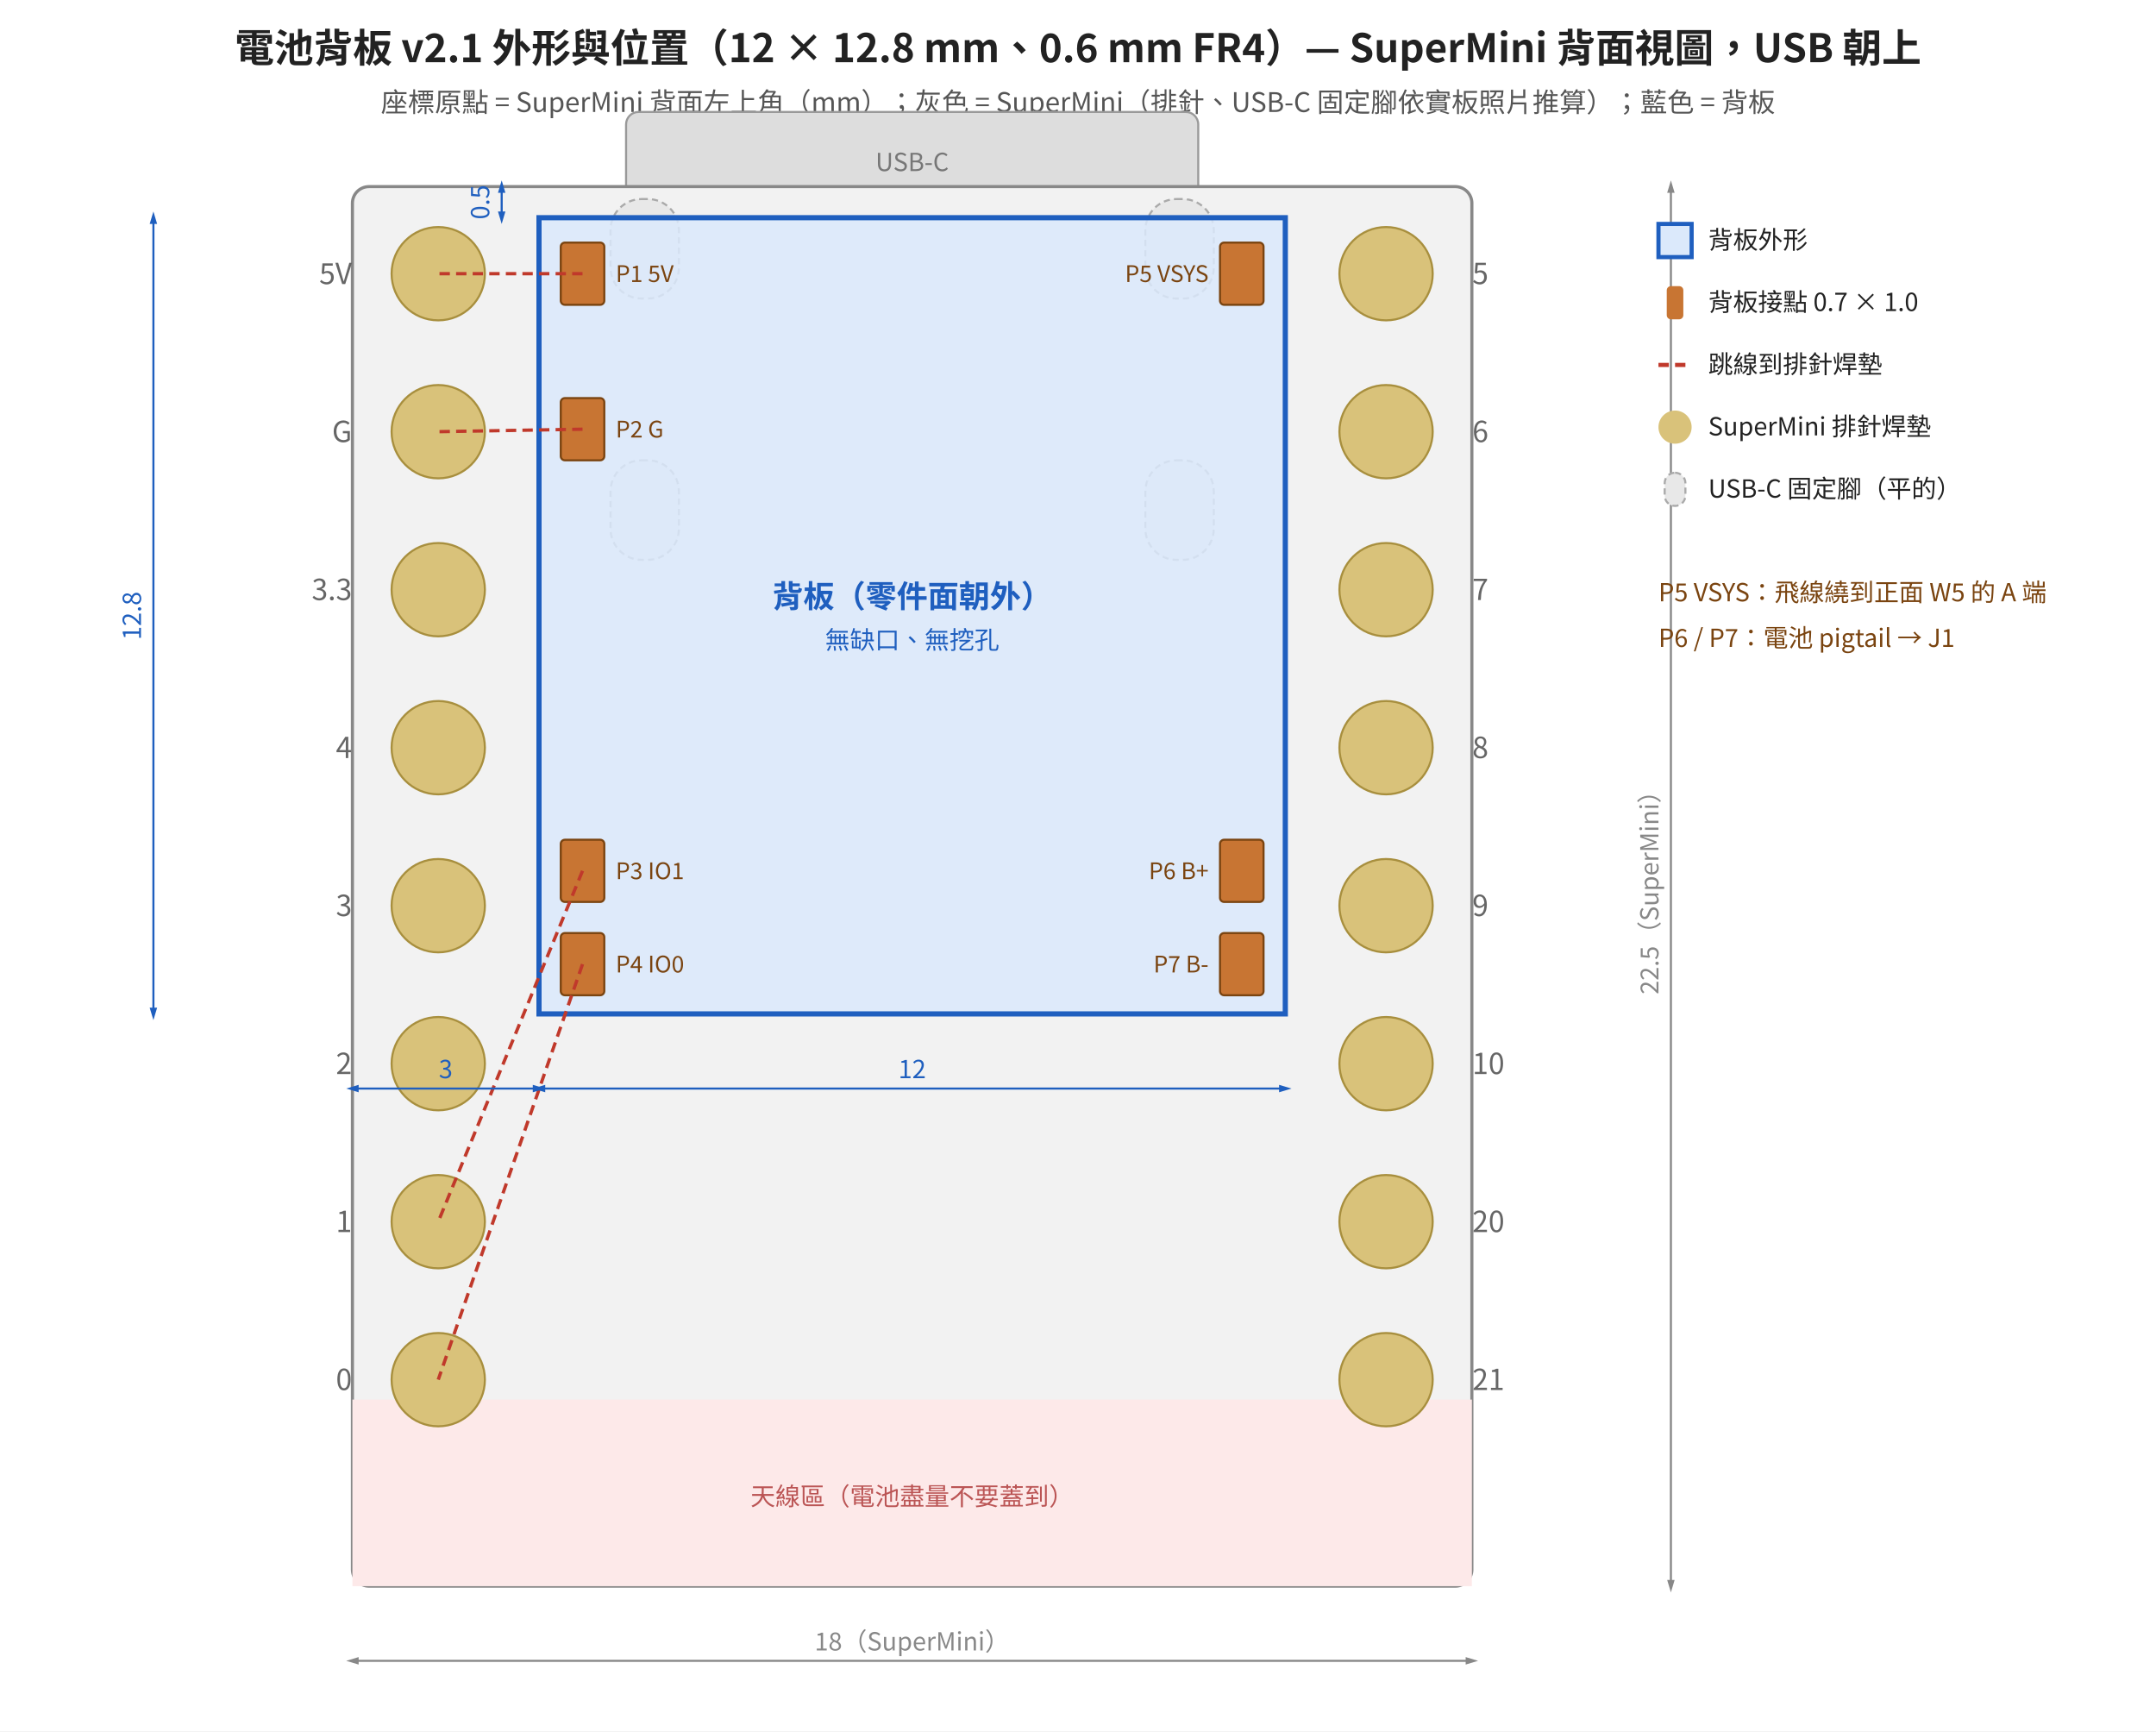
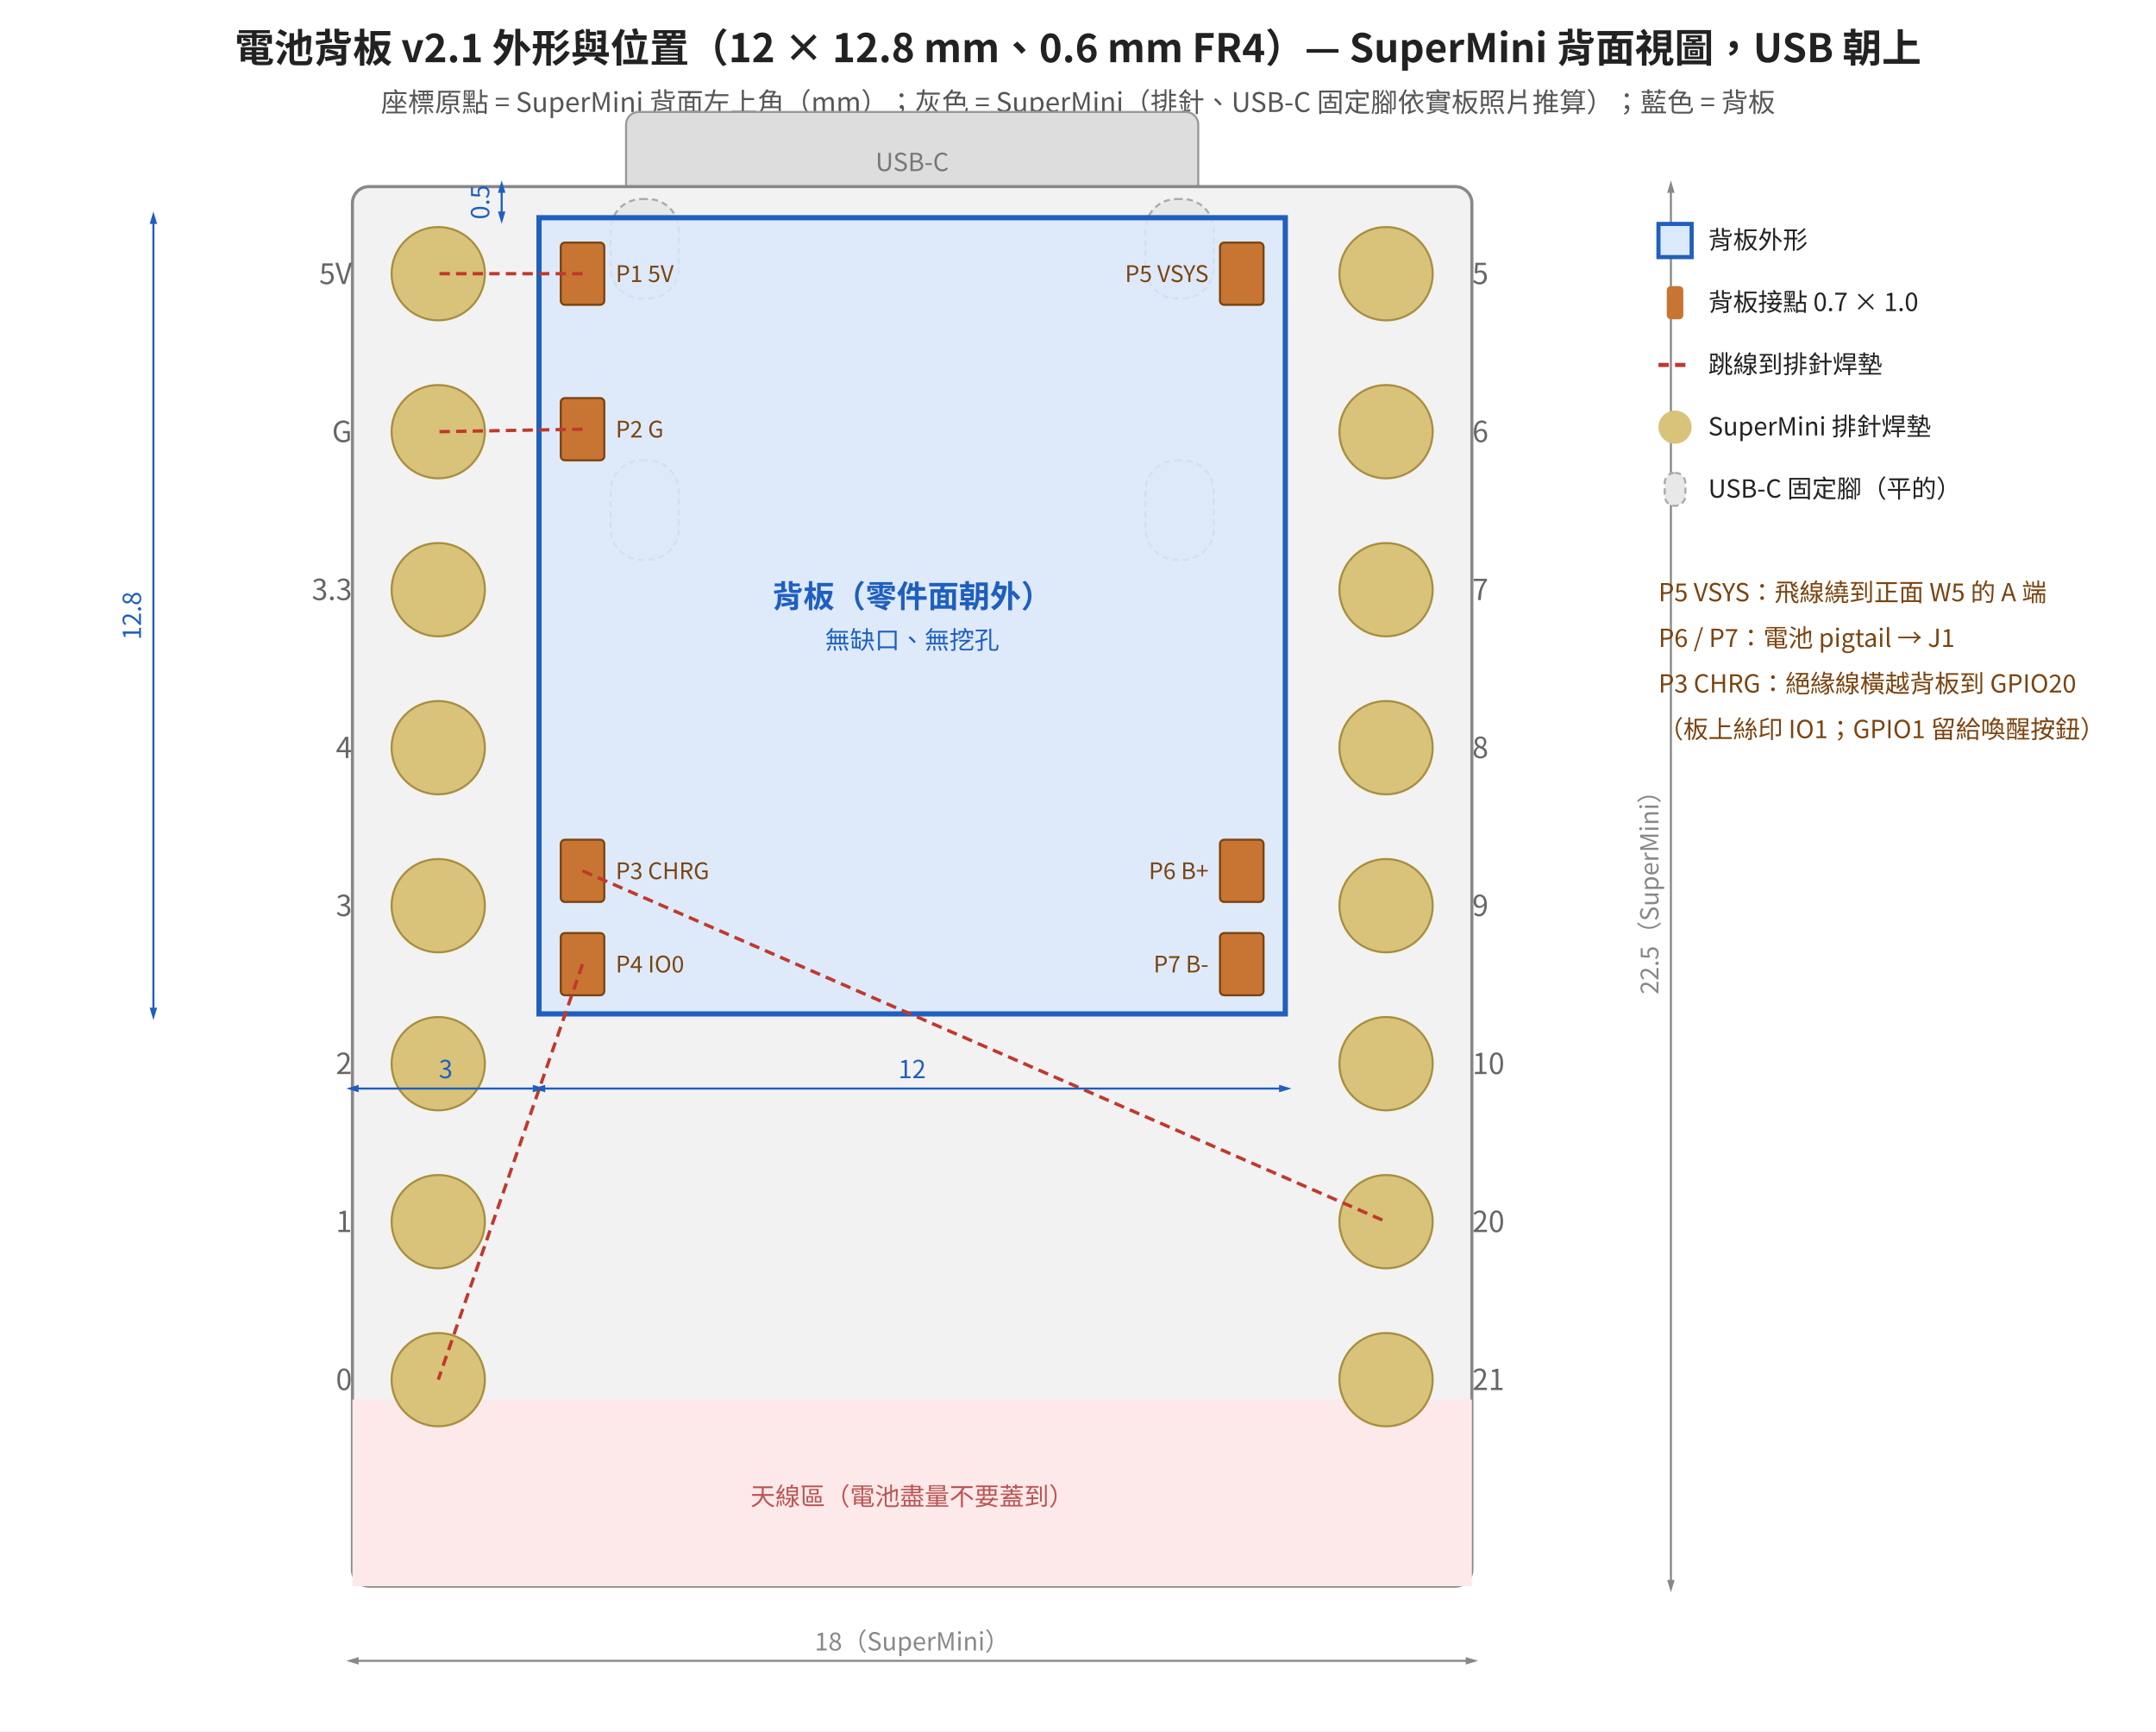
<svg xmlns="http://www.w3.org/2000/svg" width="1040" height="835" viewBox="0 0 1040 835" font-family="Microsoft JhengHei, PingFang TC, Noto Sans CJK TC, sans-serif">
  <defs>
    <marker id="a" viewBox="0 0 10 10" refX="5" refY="5" markerWidth="6" markerHeight="6" orient="auto-start-reverse">
      <path d="M0,2 L10,5 L0,8 z" fill="context-stroke" />
    </marker>
  </defs>
  <rect width="1040" height="835" fill="#fff" />
  <text x="520.0" y="30.0" font-size="19" text-anchor="middle" fill="#222" font-weight="bold">電池背板 v2.1 外形與位置（12 × 12.8 mm、0.6 mm FR4）— SuperMini 背面視圖，USB 朝上</text>
  <text x="520.0" y="54.0" font-size="13" text-anchor="middle" fill="#555">座標原點 = SuperMini 背面左上角（mm）；灰色 = SuperMini（排針、USB-C 固定腳依實板照片推算）；藍色 = 背板</text>
  <rect x="302.0" y="54.0" width="276.0" height="42.0" rx="6" fill="#ddd" stroke="#999" />
  <text x="440.0" y="82.5" font-size="12" text-anchor="middle" fill="#777">USB-C</text>
  <rect x="170" y="90" width="540.0" height="675.0" rx="8" fill="#f2f2f2" stroke="#888" stroke-width="1.5" />
  <rect x="170" y="675.0" width="540.0" height="90" fill="#fde9e9" stroke="none" />
  <text x="440.0" y="726.0" font-size="12" text-anchor="middle" fill="#b55">天線區（電池盡量不要蓋到）</text>
  <rect x="294.5" y="96.0" width="33.0" height="48.0" rx="15" fill="#e8e8e8" stroke="#aaa" stroke-dasharray="3 2" />
  <rect x="552.5" y="96.0" width="33.0" height="48.0" rx="15" fill="#e8e8e8" stroke="#aaa" stroke-dasharray="3 2" />
  <rect x="294.5" y="222.0" width="33.0" height="48.0" rx="15" fill="#e8e8e8" stroke="#aaa" stroke-dasharray="3 2" />
  <rect x="552.5" y="222.0" width="33.0" height="48.0" rx="15" fill="#e8e8e8" stroke="#aaa" stroke-dasharray="3 2" />
  <circle cx="211.4" cy="132.0" r="22.5" fill="#d9c27a" stroke="#a88f3e" />
  <text x="169.8" y="137.0" font-size="14" text-anchor="end" fill="#666">5V</text>
  <circle cx="668.6" cy="132.0" r="22.5" fill="#d9c27a" stroke="#a88f3e" />
  <text x="710.2" y="137.0" font-size="14" text-anchor="start" fill="#666">5</text>
  <circle cx="211.4" cy="208.2" r="22.5" fill="#d9c27a" stroke="#a88f3e" />
  <text x="169.8" y="213.2" font-size="14" text-anchor="end" fill="#666">G</text>
  <circle cx="668.6" cy="208.2" r="22.5" fill="#d9c27a" stroke="#a88f3e" />
  <text x="710.2" y="213.2" font-size="14" text-anchor="start" fill="#666">6</text>
  <circle cx="211.4" cy="284.4" r="22.5" fill="#d9c27a" stroke="#a88f3e" />
  <text x="169.8" y="289.4" font-size="14" text-anchor="end" fill="#666">3.3</text>
  <circle cx="668.6" cy="284.4" r="22.5" fill="#d9c27a" stroke="#a88f3e" />
  <text x="710.2" y="289.4" font-size="14" text-anchor="start" fill="#666">7</text>
  <circle cx="211.4" cy="360.6" r="22.5" fill="#d9c27a" stroke="#a88f3e" />
  <text x="169.8" y="365.6" font-size="14" text-anchor="end" fill="#666">4</text>
  <circle cx="668.6" cy="360.6" r="22.5" fill="#d9c27a" stroke="#a88f3e" />
  <text x="710.2" y="365.6" font-size="14" text-anchor="start" fill="#666">8</text>
  <circle cx="211.4" cy="436.8" r="22.5" fill="#d9c27a" stroke="#a88f3e" />
  <text x="169.8" y="441.8" font-size="14" text-anchor="end" fill="#666">3</text>
  <circle cx="668.6" cy="436.8" r="22.5" fill="#d9c27a" stroke="#a88f3e" />
  <text x="710.2" y="441.8" font-size="14" text-anchor="start" fill="#666">9</text>
  <circle cx="211.4" cy="513.0" r="22.5" fill="#d9c27a" stroke="#a88f3e" />
  <text x="169.8" y="518.0" font-size="14" text-anchor="end" fill="#666">2</text>
  <circle cx="668.6" cy="513.0" r="22.5" fill="#d9c27a" stroke="#a88f3e" />
  <text x="710.2" y="518.0" font-size="14" text-anchor="start" fill="#666">10</text>
  <circle cx="211.4" cy="589.2" r="22.5" fill="#d9c27a" stroke="#a88f3e" />
  <text x="169.8" y="594.2" font-size="14" text-anchor="end" fill="#666">1</text>
  <circle cx="668.6" cy="589.2" r="22.5" fill="#d9c27a" stroke="#a88f3e" />
  <text x="710.2" y="594.2" font-size="14" text-anchor="start" fill="#666">20</text>
  <circle cx="211.4" cy="665.4" r="22.5" fill="#d9c27a" stroke="#a88f3e" />
  <text x="169.8" y="670.4" font-size="14" text-anchor="end" fill="#666">0</text>
  <circle cx="668.6" cy="665.4" r="22.5" fill="#d9c27a" stroke="#a88f3e" />
  <text x="710.2" y="670.4" font-size="14" text-anchor="start" fill="#666">21</text>
  <rect x="260.0" y="105.0" width="360.0" height="384.0" fill="#dbe9fb" stroke="#1f5fbf" stroke-width="2.5" fill-opacity="0.85" />
  <text x="440.0" y="293.0" font-size="15" text-anchor="middle" fill="#1f5fbf" font-weight="bold">背板（零件面朝外）</text>
  <text x="440.0" y="313.0" font-size="12" text-anchor="middle" fill="#1f5fbf">無缺口、無挖孔</text>
  <rect x="270.5" y="117.0" width="21.0" height="30.0" rx="2" fill="#c87533" stroke="#7a4410" />
  <text x="297.0" y="136.0" font-size="11" text-anchor="start" fill="#7a4410">P1 5V</text>
  <line x1="281.0" y1="132.0" x2="211.4" y2="132.0" stroke="#c0392b" stroke-width="1.6" stroke-dasharray="5 3" />
  <rect x="270.5" y="192.0" width="21.0" height="30.0" rx="2" fill="#c87533" stroke="#7a4410" />
  <text x="297.0" y="211.0" font-size="11" text-anchor="start" fill="#7a4410">P2 G</text>
  <line x1="281.0" y1="207.0" x2="211.4" y2="208.2" stroke="#c0392b" stroke-width="1.6" stroke-dasharray="5 3" />
  <rect x="270.5" y="405.0" width="21.0" height="30.0" rx="2" fill="#c87533" stroke="#7a4410" />
-   <text x="297.0" y="424.0" font-size="11" text-anchor="start" fill="#7a4410">P3 IO1</text>
-   <line x1="281.0" y1="420.0" x2="211.4" y2="589.2" stroke="#c0392b" stroke-width="1.6" stroke-dasharray="5 3" />
+   <text x="297.0" y="424.0" font-size="11" text-anchor="start" fill="#7a4410">P3 CHRG</text>
+   <line x1="281.0" y1="420.0" x2="668.6" y2="589.2" stroke="#c0392b" stroke-width="1.6" stroke-dasharray="5 3" />
  <rect x="270.5" y="450.0" width="21.0" height="30.0" rx="2" fill="#c87533" stroke="#7a4410" />
  <text x="297.0" y="469.0" font-size="11" text-anchor="start" fill="#7a4410">P4 IO0</text>
  <line x1="281.0" y1="465.0" x2="211.4" y2="665.4" stroke="#c0392b" stroke-width="1.6" stroke-dasharray="5 3" />
  <rect x="588.5" y="117.0" width="21.0" height="30.0" rx="2" fill="#c87533" stroke="#7a4410" />
  <text x="583.0" y="136.0" font-size="11" text-anchor="end" fill="#7a4410">P5 VSYS</text>
  <rect x="588.5" y="405.0" width="21.0" height="30.0" rx="2" fill="#c87533" stroke="#7a4410" />
  <text x="583.0" y="424.0" font-size="11" text-anchor="end" fill="#7a4410">P6 B+</text>
  <rect x="588.5" y="450.0" width="21.0" height="30.0" rx="2" fill="#c87533" stroke="#7a4410" />
  <text x="583.0" y="469.0" font-size="11" text-anchor="end" fill="#7a4410">P7 B-</text>
  <line x1="170.0" y1="525.0" x2="260.0" y2="525.0" stroke="#1f5fbf" stroke-width="1" marker-start="url(#a)" marker-end="url(#a)" />
  <text x="215.0" y="520.0" font-size="12" text-anchor="middle" fill="#1f5fbf">3</text>
  <line x1="260.0" y1="525.0" x2="620.0" y2="525.0" stroke="#1f5fbf" stroke-width="1" marker-start="url(#a)" marker-end="url(#a)" />
  <text x="440.0" y="520.0" font-size="12" text-anchor="middle" fill="#1f5fbf">12</text>
  <line x1="242.0" y1="90.0" x2="242.0" y2="105.0" stroke="#1f5fbf" stroke-width="1" marker-start="url(#a)" marker-end="url(#a)" />
  <text x="236.0" y="97.5" font-size="12" text-anchor="middle" fill="#1f5fbf" transform="rotate(-90 236.0 97.5)">0.5</text>
  <line x1="74.0" y1="105.0" x2="74.0" y2="489.0" stroke="#1f5fbf" stroke-width="1" marker-start="url(#a)" marker-end="url(#a)" />
  <text x="68.0" y="297.0" font-size="12" text-anchor="middle" fill="#1f5fbf" transform="rotate(-90 68.0 297.0)">12.8</text>
  <line x1="170.0" y1="801.0" x2="710.0" y2="801.0" stroke="#888" stroke-width="1" marker-start="url(#a)" marker-end="url(#a)" />
  <text x="440.0" y="796.0" font-size="12" text-anchor="middle" fill="#888">18（SuperMini）</text>
  <line x1="806.0" y1="90.0" x2="806.0" y2="765.0" stroke="#888" stroke-width="1" marker-start="url(#a)" marker-end="url(#a)" />
  <text x="800.0" y="427.5" font-size="12" text-anchor="middle" fill="#888" transform="rotate(-90 800.0 427.5)">22.5（SuperMini）</text>
  <g transform="translate(800.0,108.0)">
    <rect width="16" height="16" fill="#dbe9fb" stroke="#1f5fbf" stroke-width="2" />
  </g>
  <text x="824.0" y="120.0" font-size="12" text-anchor="start" fill="#222">背板外形</text>
  <g transform="translate(800.0,138.0)">
    <rect x="4" width="8" height="16" rx="2" fill="#c87533" />
  </g>
  <text x="824.0" y="150.0" font-size="12" text-anchor="start" fill="#222">背板接點 0.7 × 1.0</text>
  <g transform="translate(800.0,168.0)">
    <line x1="0" y1="8" x2="16" y2="8" stroke="#c0392b" stroke-width="2" stroke-dasharray="5 3" />
  </g>
  <text x="824.0" y="180.0" font-size="12" text-anchor="start" fill="#222">跳線到排針焊墊</text>
  <g transform="translate(800.0,198.0)">
    <circle cx="8" cy="8" r="8" fill="#d9c27a" />
  </g>
  <text x="824.0" y="210.0" font-size="12" text-anchor="start" fill="#222">SuperMini 排針焊墊</text>
  <g transform="translate(800.0,228.0)">
    <rect x="3" width="10" height="16" rx="5" fill="#e8e8e8" stroke="#aaa" stroke-dasharray="3 2" />
  </g>
  <text x="824.0" y="240.0" font-size="12" text-anchor="start" fill="#222">USB-C 固定腳（平的）</text>
  <text x="800.0" y="290.0" font-size="12" text-anchor="start" fill="#7a4410">P5 VSYS：飛線繞到正面 W5 的 A 端</text>
  <text x="800.0" y="312.0" font-size="12" text-anchor="start" fill="#7a4410">P6 / P7：電池 pigtail → J1</text>
+   <text x="800.0" y="334.0" font-size="12" text-anchor="start" fill="#7a4410">P3 CHRG：絕緣線橫越背板到 GPIO20</text>
+   <text x="800.0" y="356.0" font-size="12" text-anchor="start" fill="#7a4410">（板上絲印 IO1；GPIO1 留給喚醒按鈕）</text>
</svg>
